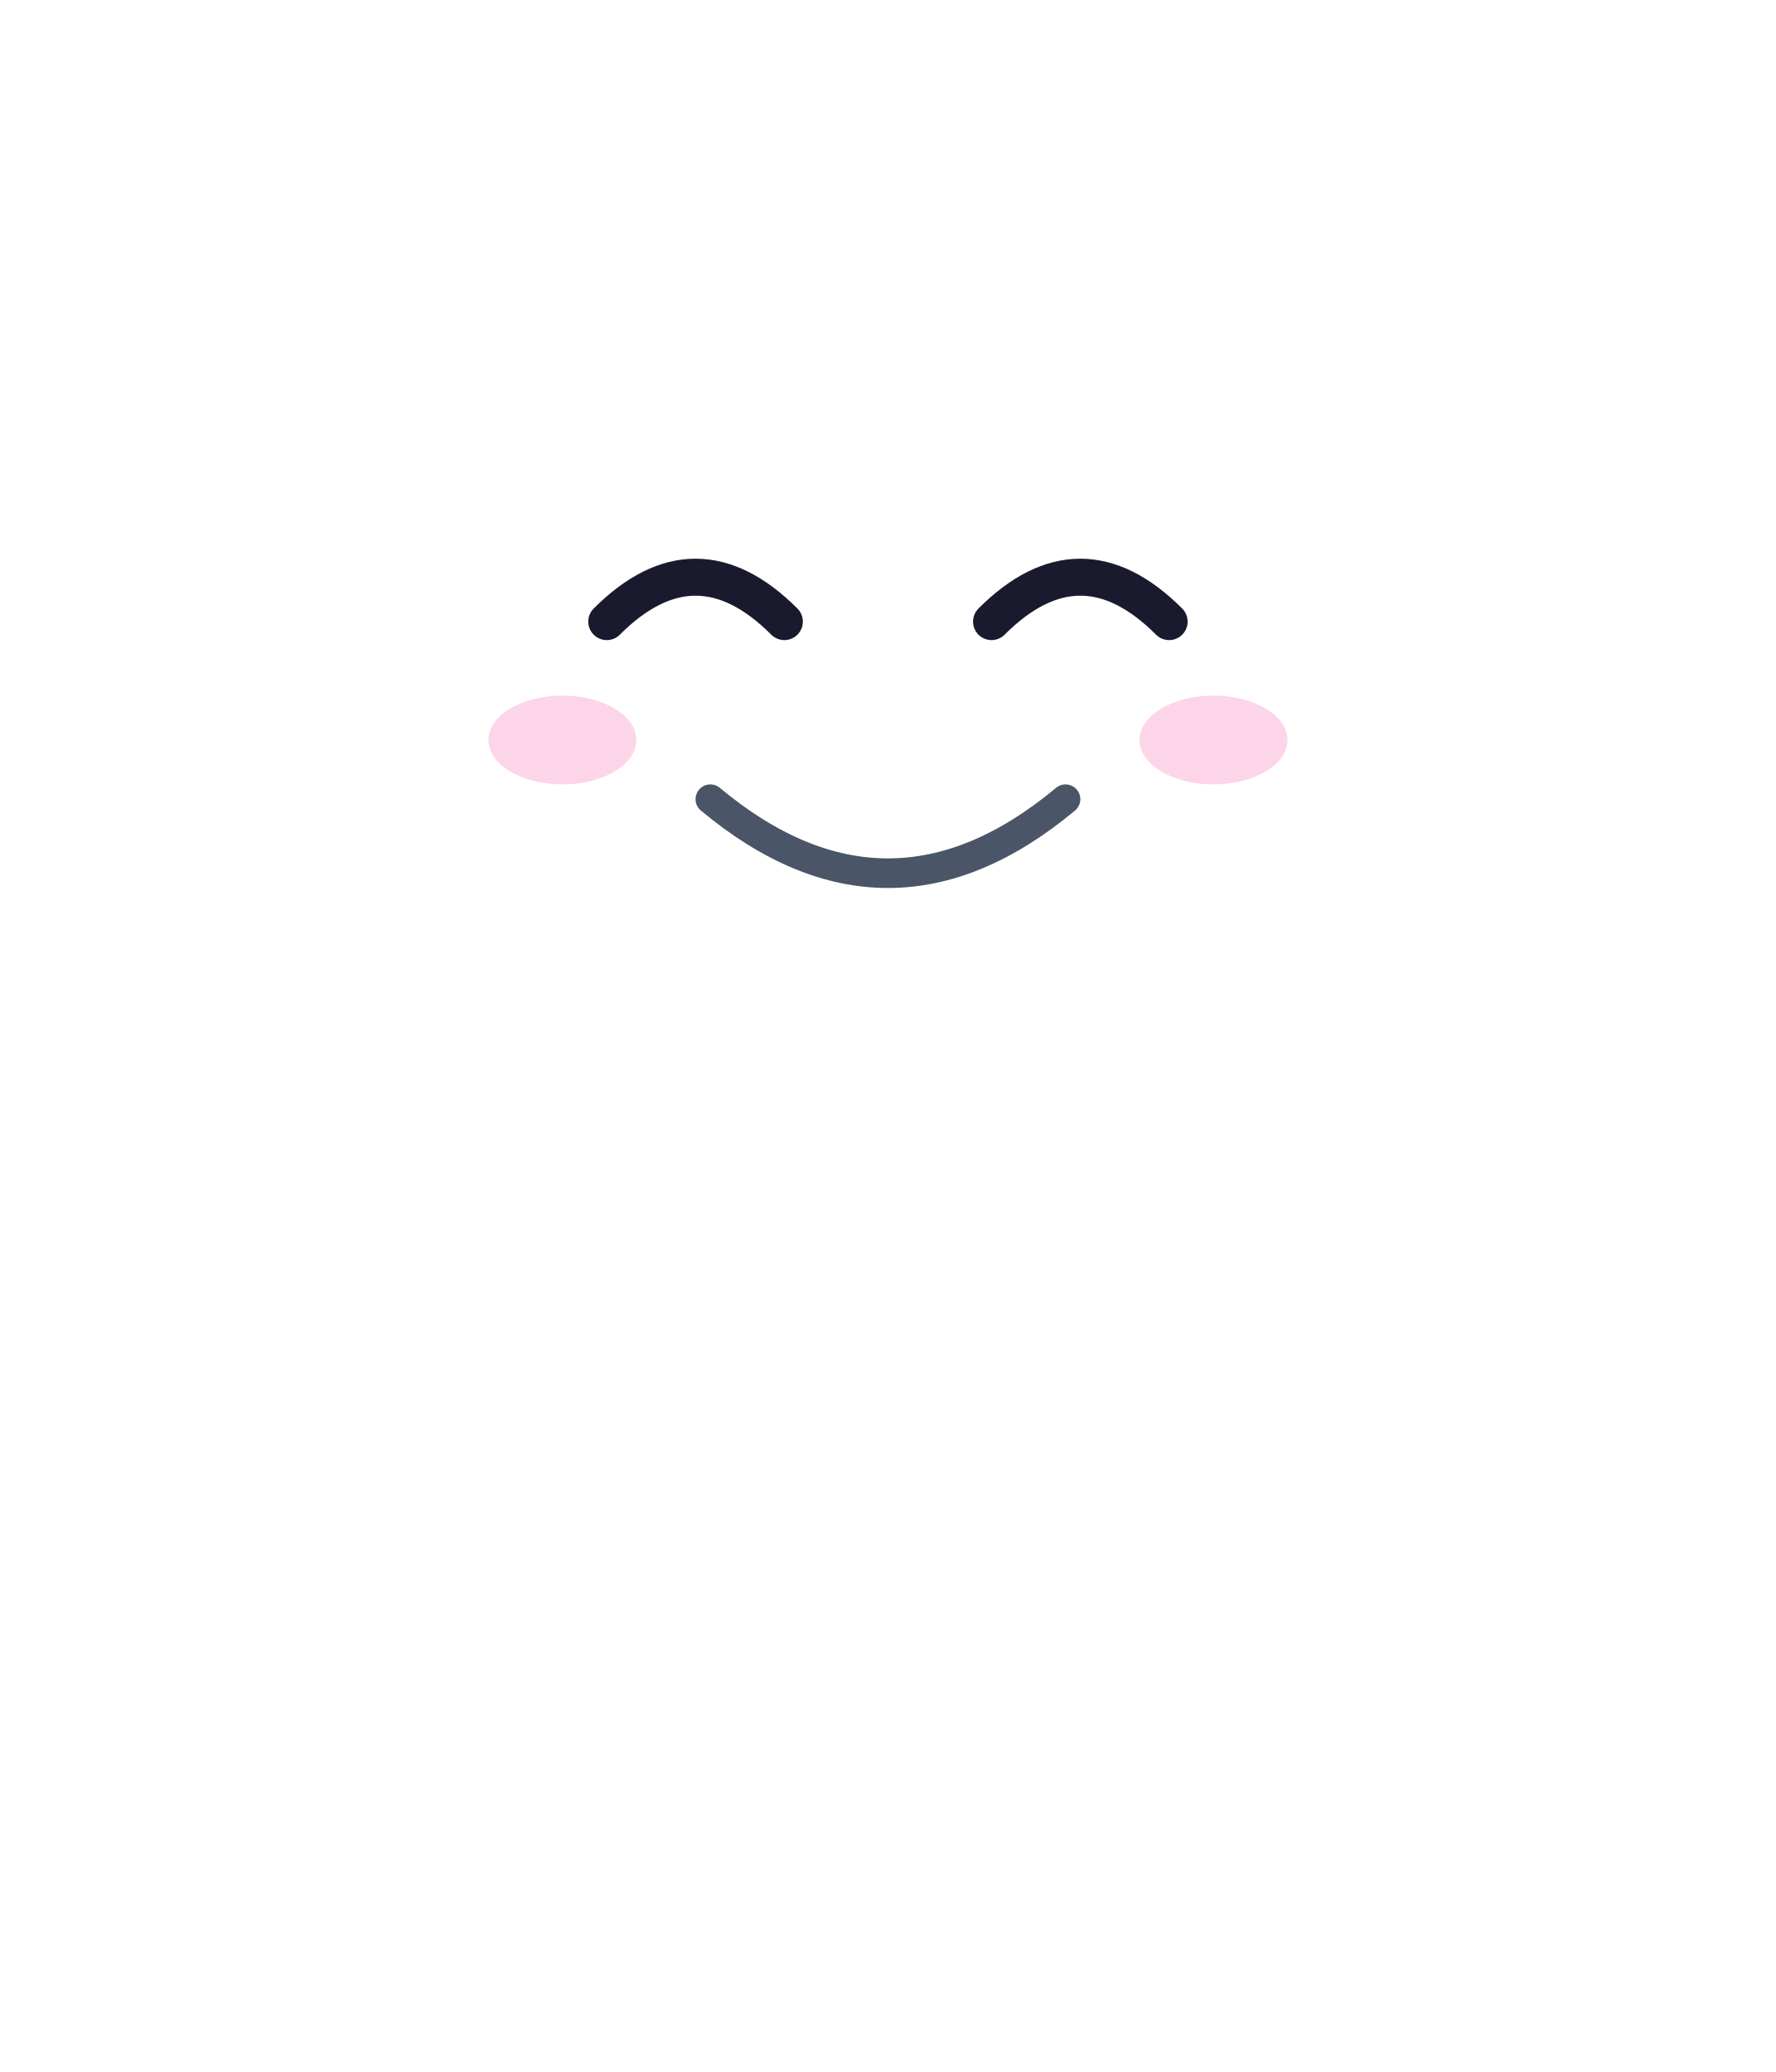
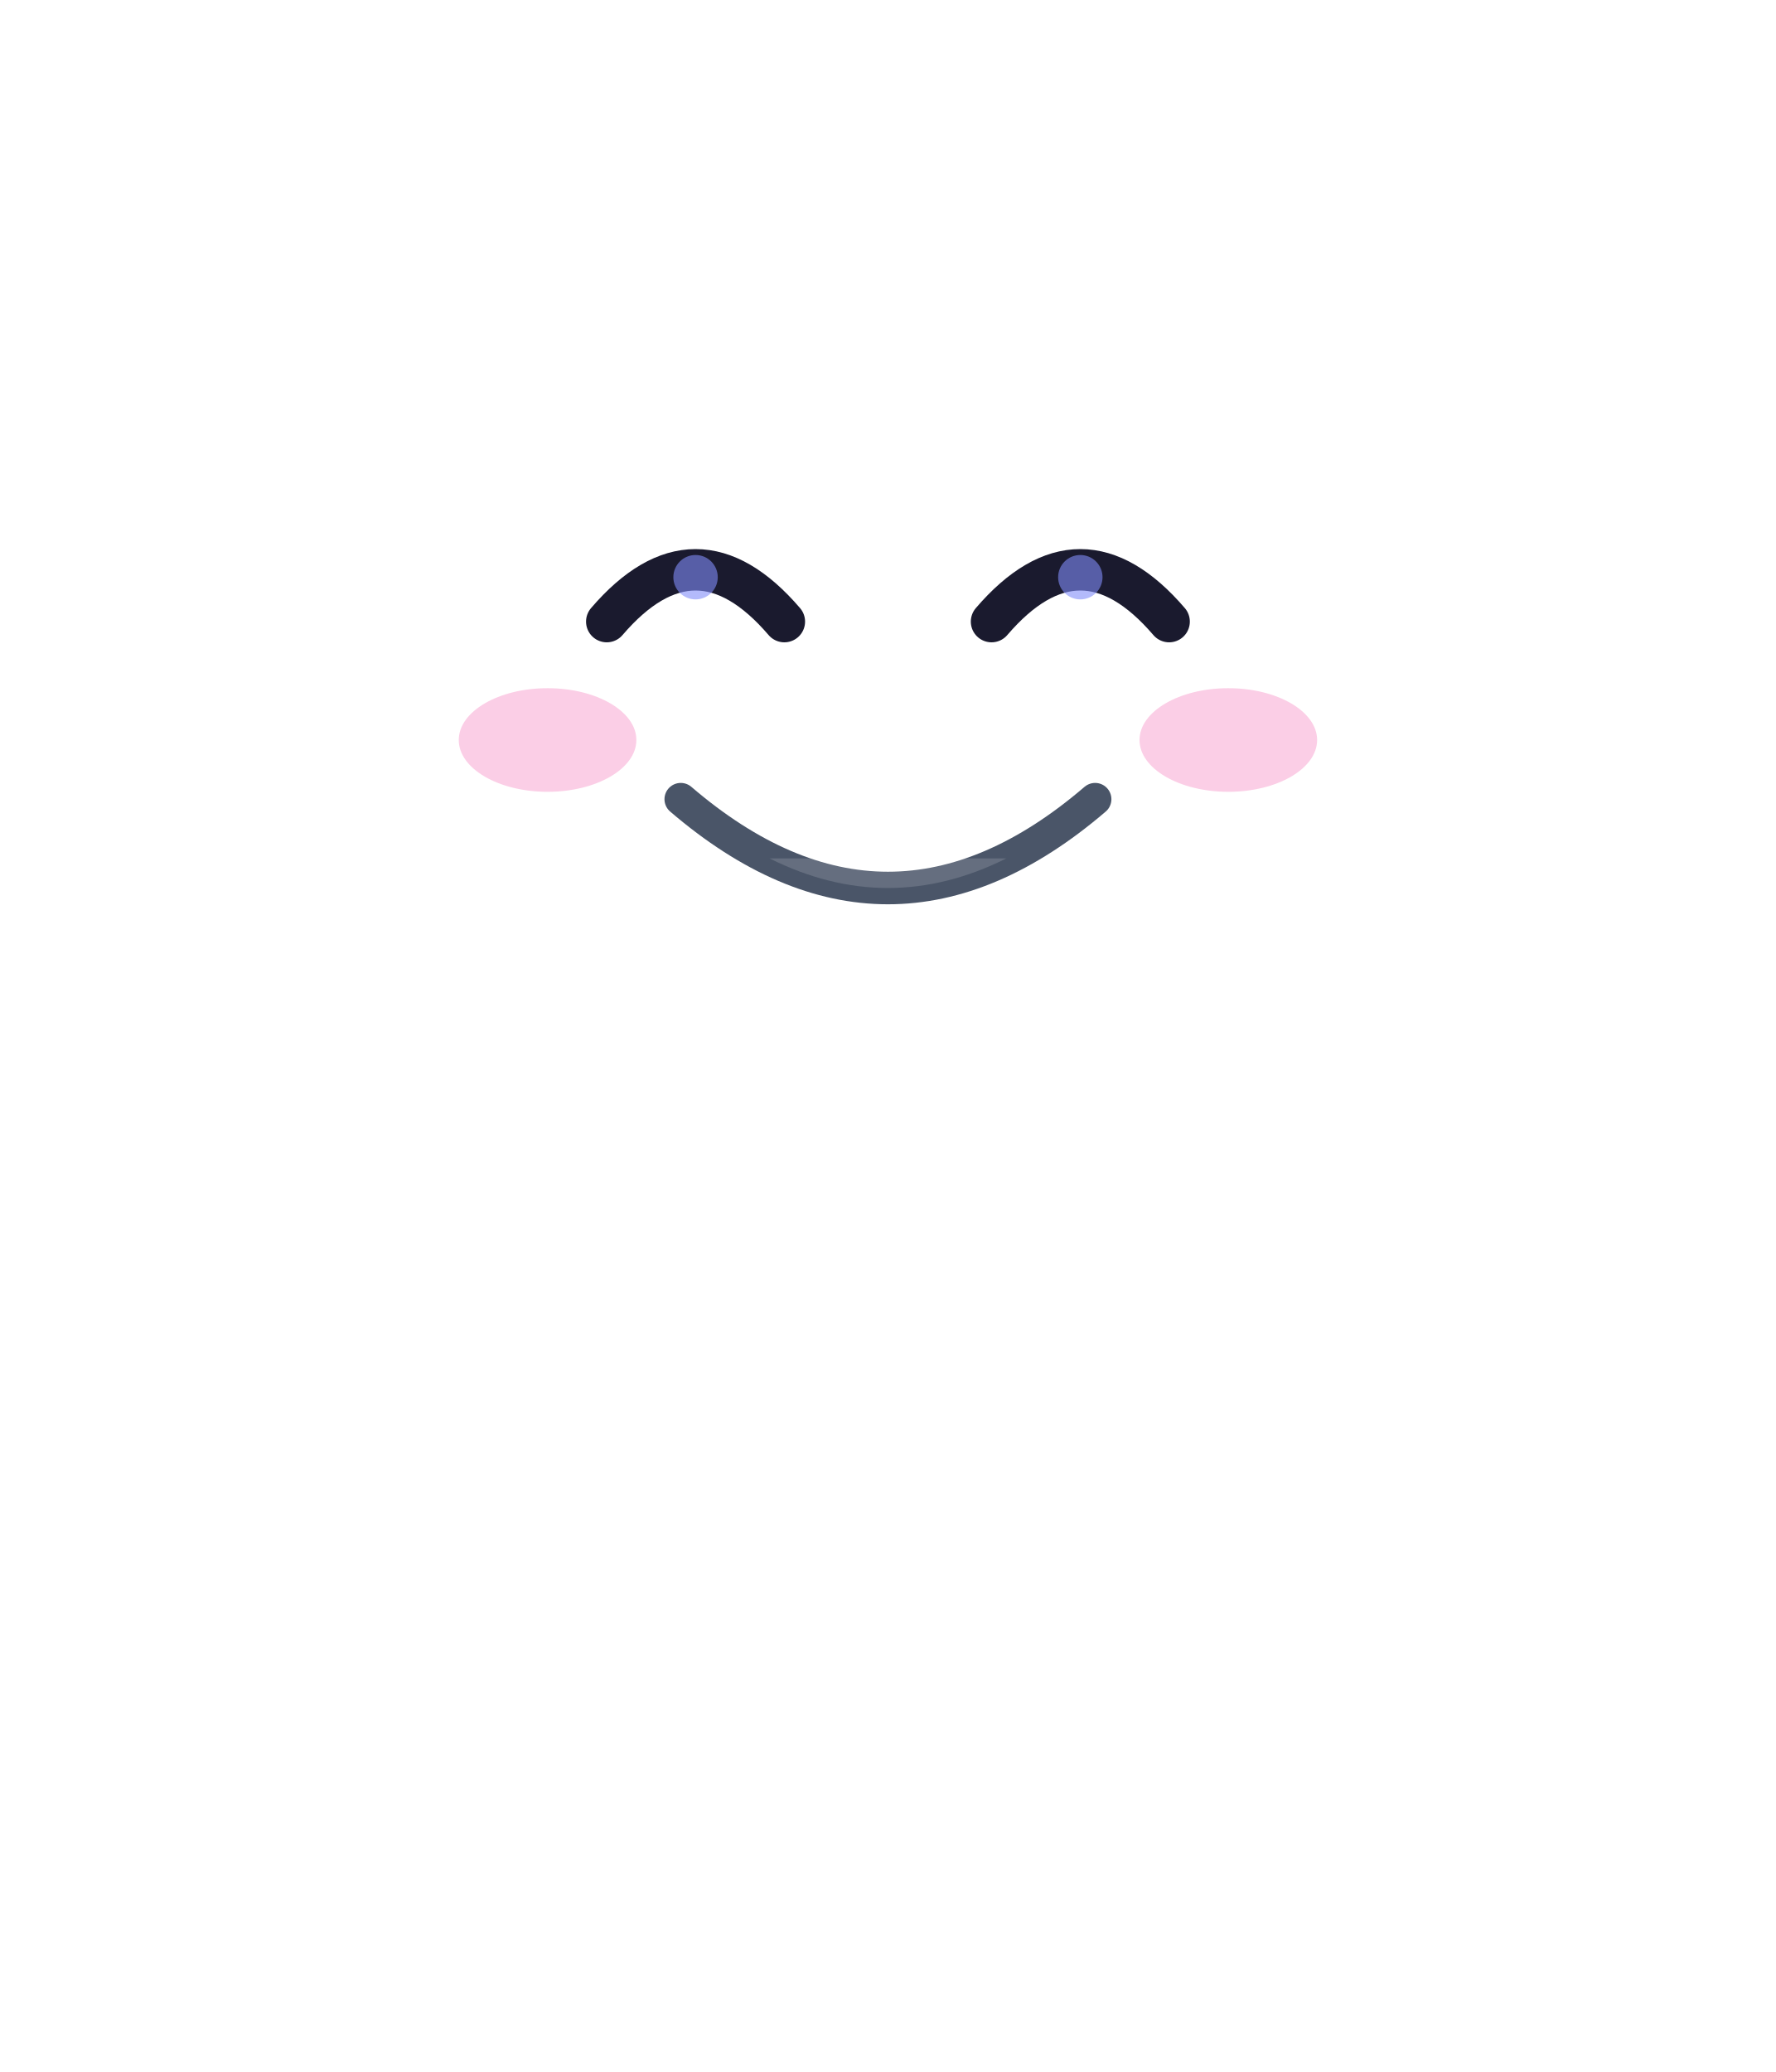
<svg xmlns="http://www.w3.org/2000/svg" viewBox="0 0 120 140" fill="none">
-   <path d="M41 42 Q47 36 53 42" stroke="#1a1a2e" stroke-width="2.5" fill="none" stroke-linecap="round" />
-   <path d="M67 42 Q73 36 79 42" stroke="#1a1a2e" stroke-width="2.5" fill="none" stroke-linecap="round" />
-   <ellipse cx="38" cy="50" rx="5" ry="3" fill="#f472b6" opacity="0.3" />
-   <ellipse cx="82" cy="50" rx="5" ry="3" fill="#f472b6" opacity="0.3" />
-   <path d="M48 54 Q60 64 72 54" stroke="#4a5568" stroke-width="2" fill="none" stroke-linecap="round" />
+   <path d="M41 42 Q47 35 53 42" stroke="#1a1a2e" stroke-width="2.8" fill="none" stroke-linecap="round" />
+   <path d="M67 42 Q73 35 79 42" stroke="#1a1a2e" stroke-width="2.8" fill="none" stroke-linecap="round" />
+   <circle cx="47" cy="39" r="1.5" fill="#818cf8" opacity="0.6" />
+   <circle cx="73" cy="39" r="1.5" fill="#818cf8" opacity="0.6" />
+   <ellipse cx="37" cy="50" rx="6" ry="3.5" fill="#f472b6" opacity="0.35" />
+   <ellipse cx="83" cy="50" rx="6" ry="3.5" fill="#f472b6" opacity="0.35" />
+   <path d="M46 54 Q60 66 74 54" stroke="#4a5568" stroke-width="2.2" fill="none" stroke-linecap="round" />
+   <path d="M52 58 Q60 62 68 58" fill="rgba(255,255,255,0.15)" stroke="none" />
</svg>
